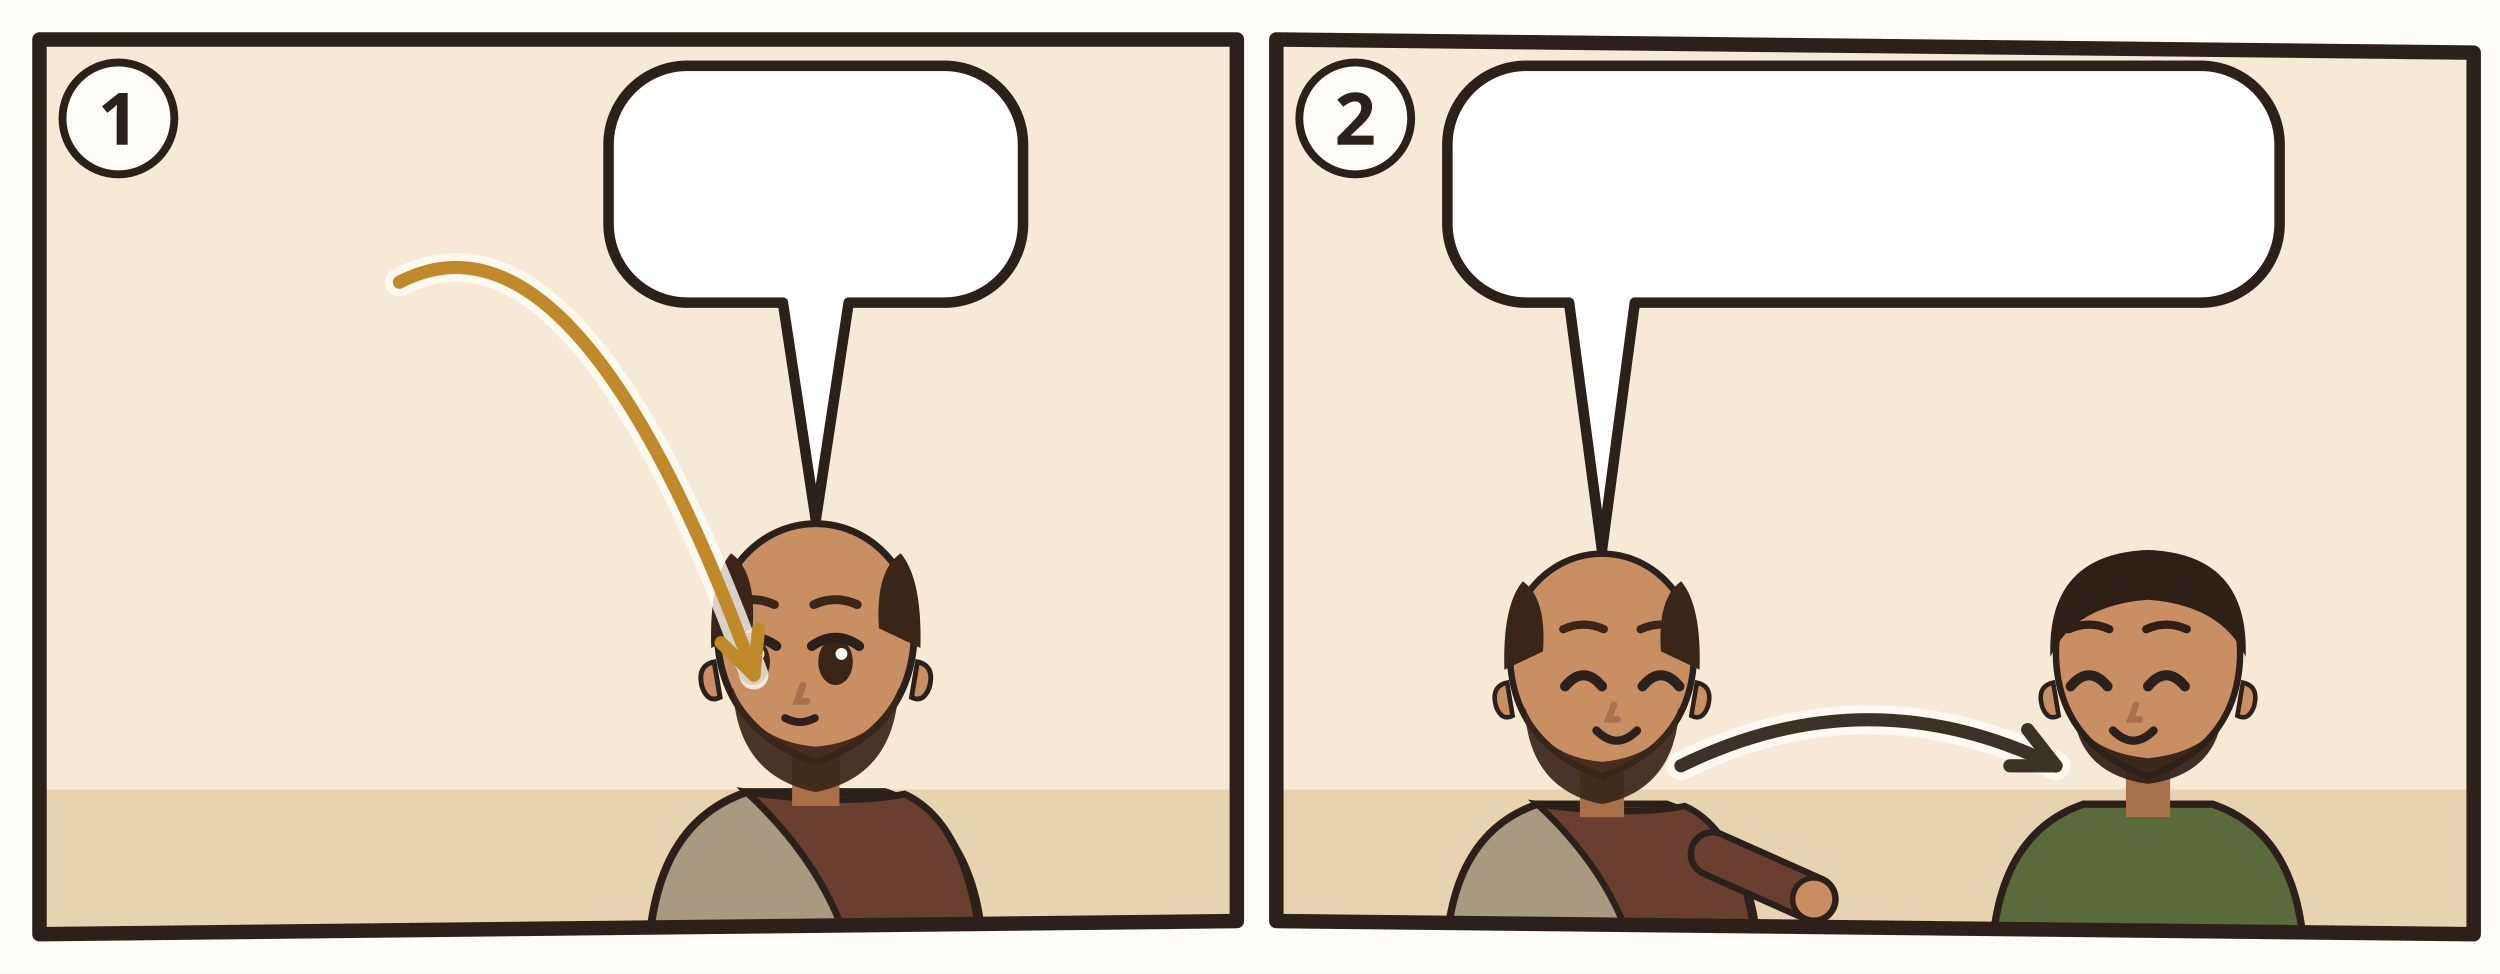
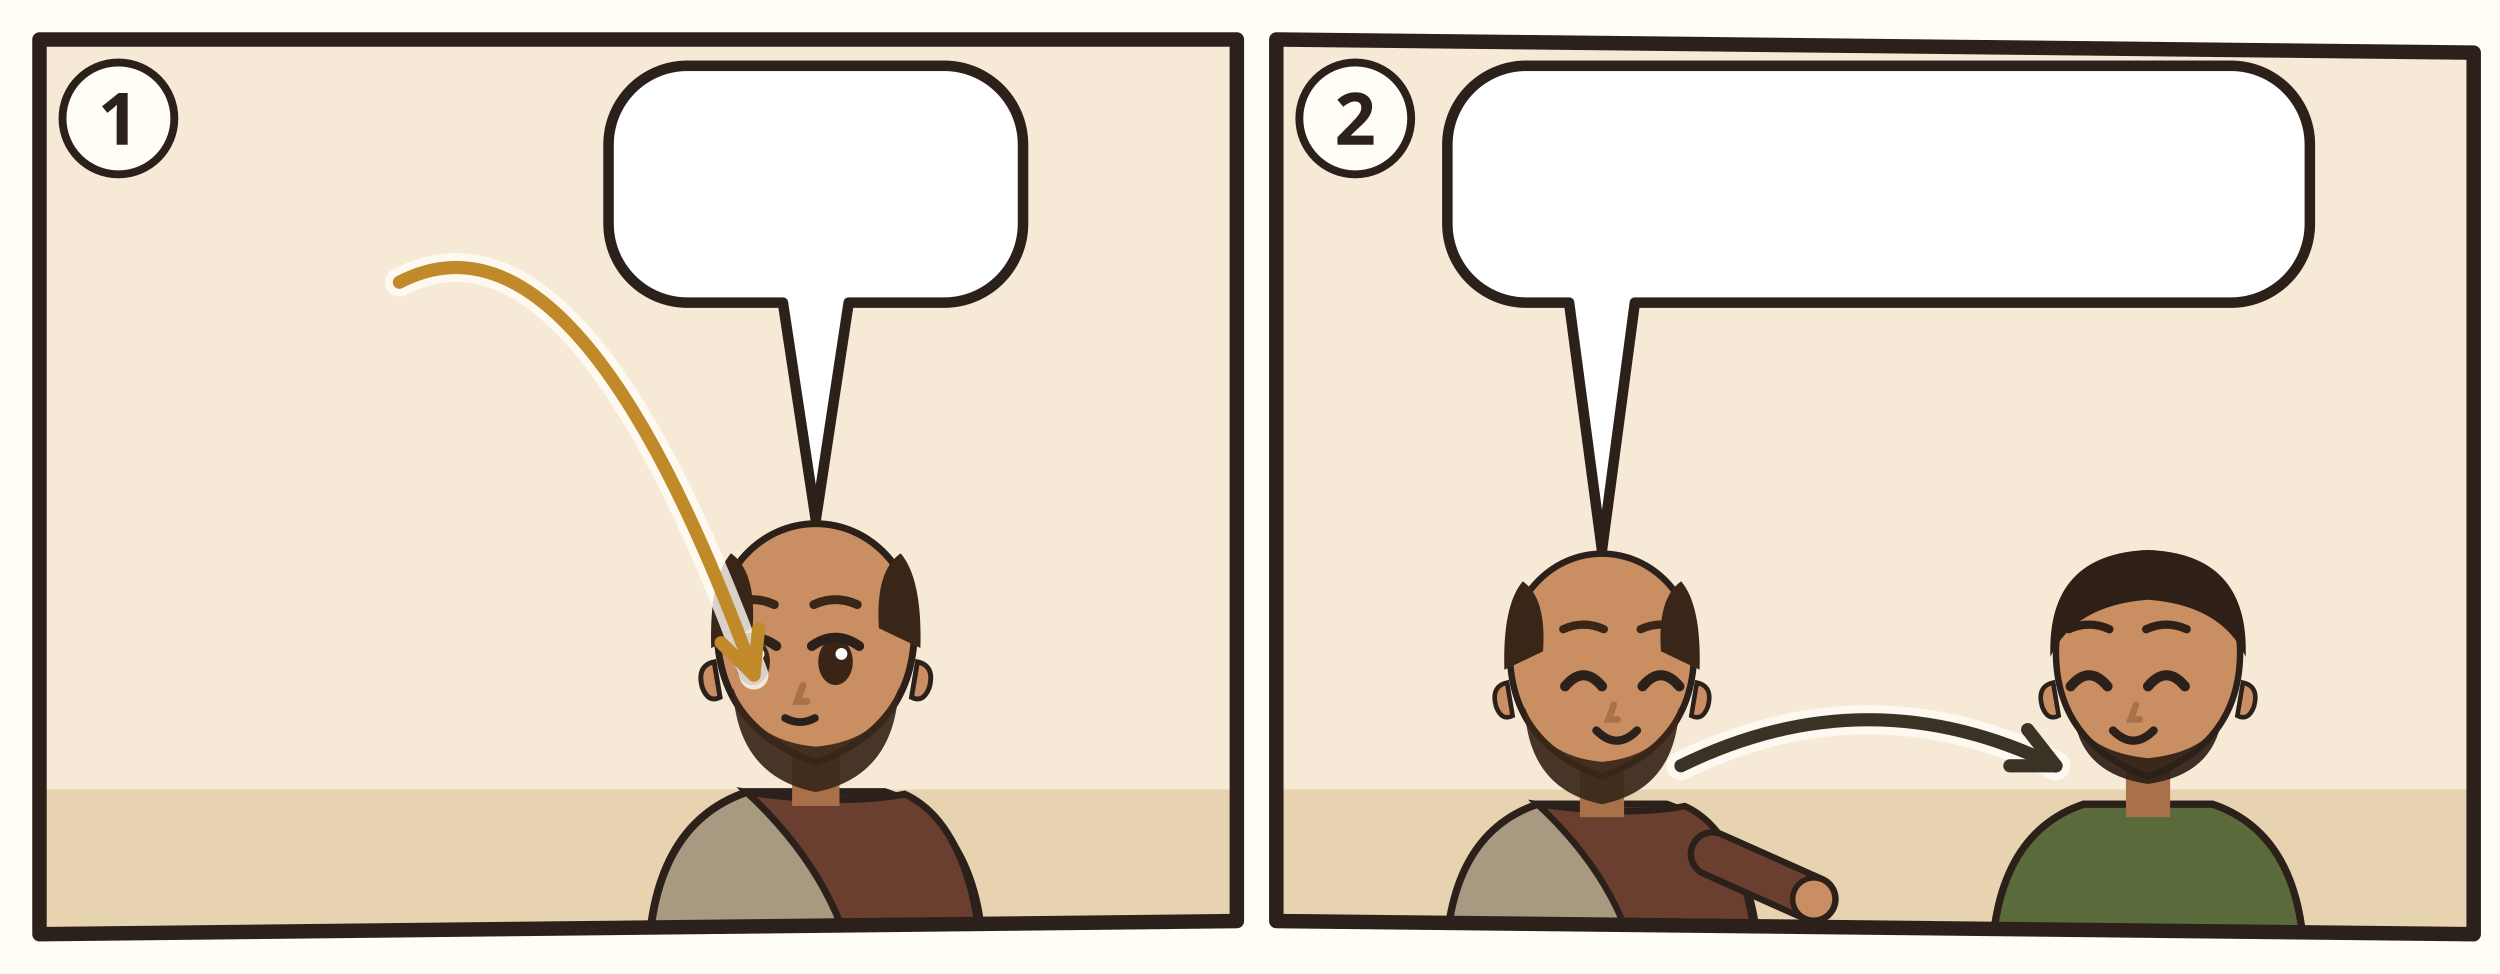
<svg xmlns="http://www.w3.org/2000/svg" viewBox="0 0 380 148">
  <rect width="380" height="148" fill="#FFFDF6" />
  <g transform="translate(4 4)">
    <clipPath id="an-cp-tit-001-001-004-1">
      <polygon points="2,2 184,2 184,136 2,138" />
    </clipPath>
    <g clip-path="url(#an-cp-tit-001-001-004-1)">
      <polygon points="2,2 184,2 184,136 2,138" fill="#F6EAD7" />
      <path d="M0 116h186v24H0z" fill="#E7D3B0" />
      <use href="#an-gott" x="26" y="3" width="40" height="40" />
      <g transform="translate(120 93.0) scale(1.5)">
        <path d="M-17 34Q-17 19-7 15.6L7 15.6Q17 19 17 34z" fill="#A79A80" stroke="#2B211A" stroke-width=".8" />
        <path d="M-7 15.6Q3 17 9 15.8Q16 19 17 34L4 34Q2 24-7 15.6z" fill="#6A3F2F" stroke="#2B211A" stroke-width=".7" />
        <path d="M-2.4 11h4.8v6h-4.8z" fill="#A8714A" />
        <path d="M-10 -1Q-10 9 0 12.6Q10 9 10 -1A10 10.6 0 0 0 -10 -1z" fill="#C98E62" stroke="#2B211A" stroke-width=".7" />
        <path d="M10.3 2.4q1.8.4 1.2 2.6-.6 1.6-1.8 1z M-10.3 2.4q-1.8.4-1.2 2.6.6 1.6 1.8 1z" fill="#C98E62" stroke="#2B211A" stroke-width=".5" />
        <path d="M-8.4 5Q-8 14 0 15.6Q8 14 8.4 5Q6.6 10.4 0 11Q-6.6 10.4-8.4 5z" fill="#3A2618" opacity=".92" />
        <ellipse cx="-6.4" cy="2.4" rx="1.75" ry="2.35" fill="#3A2416" />
        <path d="M-8.8 0.8Q-6.4 -0.9 -4.0 0.8" fill="none" stroke="#2B211A" stroke-width="1" stroke-linecap="round" />
        <circle cx="-5.8" cy="1.6" r=".6" fill="#FFF" />
        <ellipse cx="2.0" cy="2.4" rx="1.75" ry="2.35" fill="#3A2416" />
        <path d="M-0.4 0.8Q2.0 -0.9 4.4 0.8" fill="none" stroke="#2B211A" stroke-width="1" stroke-linecap="round" />
        <circle cx="2.6" cy="1.6" r=".6" fill="#FFF" />
        <path d="M-8.6 -3.4Q-6.4 -4.4 -4.2 -3.4M-0.2 -3.4Q2.0 -4.4 4.2 -3.4" fill="none" stroke="#3A2618" stroke-width=".9" stroke-linecap="round" />
        <path d="M-1.3 4.8l-.6 1.6h1" fill="none" stroke="#A8714A" stroke-width=".7" stroke-linecap="round" />
        <path d="M-3.1 8.1Q-1.6 8.9 -0.1 8.1" fill="none" stroke="#2B211A" stroke-width=".8" stroke-linecap="round" />
        <path d="M-10.6 1Q-10.8-6-8.6-8.6Q-6-6.8-6.4-1z M10.6 1Q10.8-6 8.6-8.6Q6-6.8 6.4-1z" fill="#3A2618" />
      </g>
      <use href="#an-z-verkuendigen" x="141.0" y="69.0" width="22" height="15" />
      <path d="M56.7 38.9Q83.7 24.9 110.6 98.6" fill="none" stroke="#FFFDF6" stroke-width="4.4" stroke-linecap="round" opacity=".8" />
      <path d="M56.7 38.9Q83.7 24.9 110.6 98.6" fill="none" stroke="#C08A2A" stroke-width="2" stroke-linecap="round" />
      <path d="M105.6 93.7L110.6 98.6L111.3 91.6" fill="none" stroke="#C08A2A" stroke-width="2" stroke-linecap="round" stroke-linejoin="round" />
      <g>
        <path d="M100.5 6H139.5A12 12 0 0 1 151.5 18V30A12 12 0 0 1 139.5 42L125 42L120 75L115 42H100.5A12 12 0 0 1 88.5 30V18A12 12 0 0 1 100.5 6Z" fill="#FFFFFF" stroke="#2B211A" stroke-width="1.6" stroke-linejoin="round" />
        <use href="#an-z-glauben" x="94.5" y="12" width="22.0" height="24" />
        <use href="#an-z-hoffnung" x="121.5" y="12" width="24.0" height="24" />
      </g>
    </g>
    <polygon points="2,2 184,2 184,136 2,138" fill="none" stroke="#2B211A" stroke-width="2.2" stroke-linejoin="round" />
    <circle cx="14" cy="14" r="8.5" fill="#FFFDF6" stroke="#2B211A" stroke-width="1.2" />
    <text x="14" y="18" text-anchor="middle" font-family="sans-serif" font-size="11" font-weight="700" fill="#2B211A">1</text>
  </g>
  <g transform="translate(192 4)">
    <clipPath id="an-cp-tit-001-001-004-2">
      <polygon points="2,2 184,4 184,138 2,136" />
    </clipPath>
    <g clip-path="url(#an-cp-tit-001-001-004-2)">
      <polygon points="2,2 184,4 184,138 2,136" fill="#F6EAD7" />
      <path d="M0 116h186v24H0z" fill="#E7D3B0" />
      <g transform="translate(51.5 96.4) scale(1.4)">
        <path d="M-17 34Q-17 19-7 15.6L7 15.6Q17 19 17 34z" fill="#A79A80" stroke="#2B211A" stroke-width=".8" />
        <path d="M-7 15.6Q3 17 9 15.8Q16 19 17 34L4 34Q2 24-7 15.6z" fill="#6A3F2F" stroke="#2B211A" stroke-width=".7" />
        <path d="M12 21L23.0 25.9" stroke="#2B211A" stroke-width="5.4" stroke-linecap="round" />
        <path d="M12 21L23.0 25.9" stroke="#6A3F2F" stroke-width="4" stroke-linecap="round" />
        <circle cx="23.0" cy="25.9" r="2.3" fill="#C98E62" stroke="#2B211A" stroke-width=".6" />
        <path d="M-2.4 11h4.8v6h-4.8z" fill="#A8714A" />
        <path d="M-10 -1Q-10 9 0 12.6Q10 9 10 -1A10 10.6 0 0 0 -10 -1z" fill="#C98E62" stroke="#2B211A" stroke-width=".7" />
        <path d="M10.3 2.4q1.8.4 1.2 2.6-.6 1.6-1.8 1z M-10.3 2.4q-1.8.4-1.2 2.6.6 1.6 1.8 1z" fill="#C98E62" stroke="#2B211A" stroke-width=".5" />
        <path d="M-8.4 5Q-8 14 0 15.6Q8 14 8.4 5Q6.6 10.4 0 11Q-6.6 10.4-8.4 5z" fill="#3A2618" opacity=".92" />
        <path d="M-4.0 2.8Q-2.0 0.4 0.0 2.8" fill="none" stroke="#2B211A" stroke-width="1.1" stroke-linecap="round" />
        <path d="M4.4 2.8Q6.4 0.4 8.4 2.8" fill="none" stroke="#2B211A" stroke-width="1.1" stroke-linecap="round" />
        <path d="M-4.2 -3.4Q-2.0 -4.4 0.2 -3.4M4.2 -3.4Q6.4 -4.4 8.6 -3.4" fill="none" stroke="#3A2618" stroke-width=".9" stroke-linecap="round" />
        <path d="M1.3 4.8l-.6 1.6h1" fill="none" stroke="#A8714A" stroke-width=".7" stroke-linecap="round" />
        <path d="M-0.6 7.6Q1.6 9.8 3.8 7.6" fill="none" stroke="#2B211A" stroke-width=".9" stroke-linecap="round" />
        <path d="M-10.6 1Q-10.8-6-8.6-8.6Q-6-6.8-6.4-1z M10.6 1Q10.8-6 8.6-8.6Q6-6.8 6.4-1z" fill="#3A2618" />
      </g>
      <g transform="translate(134.5 96.4) scale(1.4)">
        <path d="M-17 34Q-17 19-7 15.6L7 15.6Q17 19 17 34z" fill="#5A6A3A" stroke="#2B211A" stroke-width=".8" />
        <path d="M-2.4 11h4.8v6h-4.8z" fill="#A8714A" />
        <path d="M-10 -1Q-10 9 0 12.6Q10 9 10 -1A10 10.6 0 0 0 -10 -1z" fill="#C98E62" stroke="#2B211A" stroke-width=".7" />
        <path d="M10.3 2.4q1.8.4 1.2 2.6-.6 1.6-1.8 1z M-10.3 2.4q-1.8.4-1.2 2.6.6 1.6 1.8 1z" fill="#C98E62" stroke="#2B211A" stroke-width=".5" />
        <path d="M-8 6.4Q-7 12.4 0 13.4Q7 12.4 8 6.4Q6 10 0 10.6Q-6 10-8 6.4z" fill="#2E2017" opacity=".92" />
        <path d="M-8.4 2.8Q-6.4 0.4 -4.4 2.8" fill="none" stroke="#2B211A" stroke-width="1.1" stroke-linecap="round" />
        <path d="M-0.0 2.8Q2.0 0.4 4.0 2.8" fill="none" stroke="#2B211A" stroke-width="1.1" stroke-linecap="round" />
        <path d="M-8.6 -3.4Q-6.4 -4.4 -4.2 -3.4M-0.2 -3.4Q2.0 -4.4 4.2 -3.4" fill="none" stroke="#2E2017" stroke-width=".9" stroke-linecap="round" />
        <path d="M-1.3 4.8l-.6 1.6h1" fill="none" stroke="#A8714A" stroke-width=".7" stroke-linecap="round" />
        <path d="M-3.8 7.6Q-1.6 9.8 0.6 7.6" fill="none" stroke="#2B211A" stroke-width=".9" stroke-linecap="round" />
        <path d="M-10.6-.4Q-11-11.6 0-12Q11-11.6 10.6-.4Q8-6 0-6.6Q-8-6-10.6-.4z" fill="#2E2017" />
        <use href="#an-a-brief" x="-4" y="18" width="16" height="12" />
      </g>
      <path d="M63.5 112.4Q92.0 98.4 120.5 112.4" fill="none" stroke="#FFFDF6" stroke-width="4.4" stroke-linecap="round" opacity=".8" />
      <path d="M63.5 112.4Q92.0 98.4 120.5 112.4" fill="none" stroke="#3B3226" stroke-width="2" stroke-linecap="round" />
      <path d="M113.5 112.4L120.5 112.4L116.2 106.9" fill="none" stroke="#3B3226" stroke-width="2" stroke-linecap="round" stroke-linejoin="round" />
      <g>
-         <path d="M40 6H142.5A12 12 0 0 1 154.5 18V30A12 12 0 0 1 142.5 42L56.5 42L51.5 79.6L46.5 42H40A12 12 0 0 1 28 30V18A12 12 0 0 1 40 6Z" fill="#FFFFFF" stroke="#2B211A" stroke-width="1.6" stroke-linejoin="round" />
+         <path d="M40 6H147.1A12 12 0 0 1 159.1 18V30A12 12 0 0 1 147.1 42L56.5 42L51.5 79.6L46.5 42H40A12 12 0 0 1 28 30V18A12 12 0 0 1 40 6Z" fill="#FFFFFF" stroke="#2B211A" stroke-width="1.6" stroke-linejoin="round" />
        <use href="#an-z-gnade" x="34" y="12" width="25.8" height="24" />
-         <use href="#an-z-friede" x="64.8" y="12" width="32.7" height="24" />
-         <use href="#an-gott" x="102.6" y="12" width="24.0" height="24" />
-         <use href="#an-p-jesus" x="131.6" y="12" width="16.9" height="24" />
+         <use href="#an-z-friede" x="64.8" y="12" width="37.3" height="24" />
+         <use href="#an-gott" x="107.2" y="12" width="24.0" height="24" />
+         <use href="#an-p-jesus" x="136.2" y="12" width="16.9" height="24" />
      </g>
    </g>
    <polygon points="2,2 184,4 184,138 2,136" fill="none" stroke="#2B211A" stroke-width="2.2" stroke-linejoin="round" />
    <circle cx="14" cy="14" r="8.5" fill="#FFFDF6" stroke="#2B211A" stroke-width="1.2" />
    <text x="14" y="18" text-anchor="middle" font-family="sans-serif" font-size="11" font-weight="700" fill="#2B211A">2</text>
  </g>
</svg>
